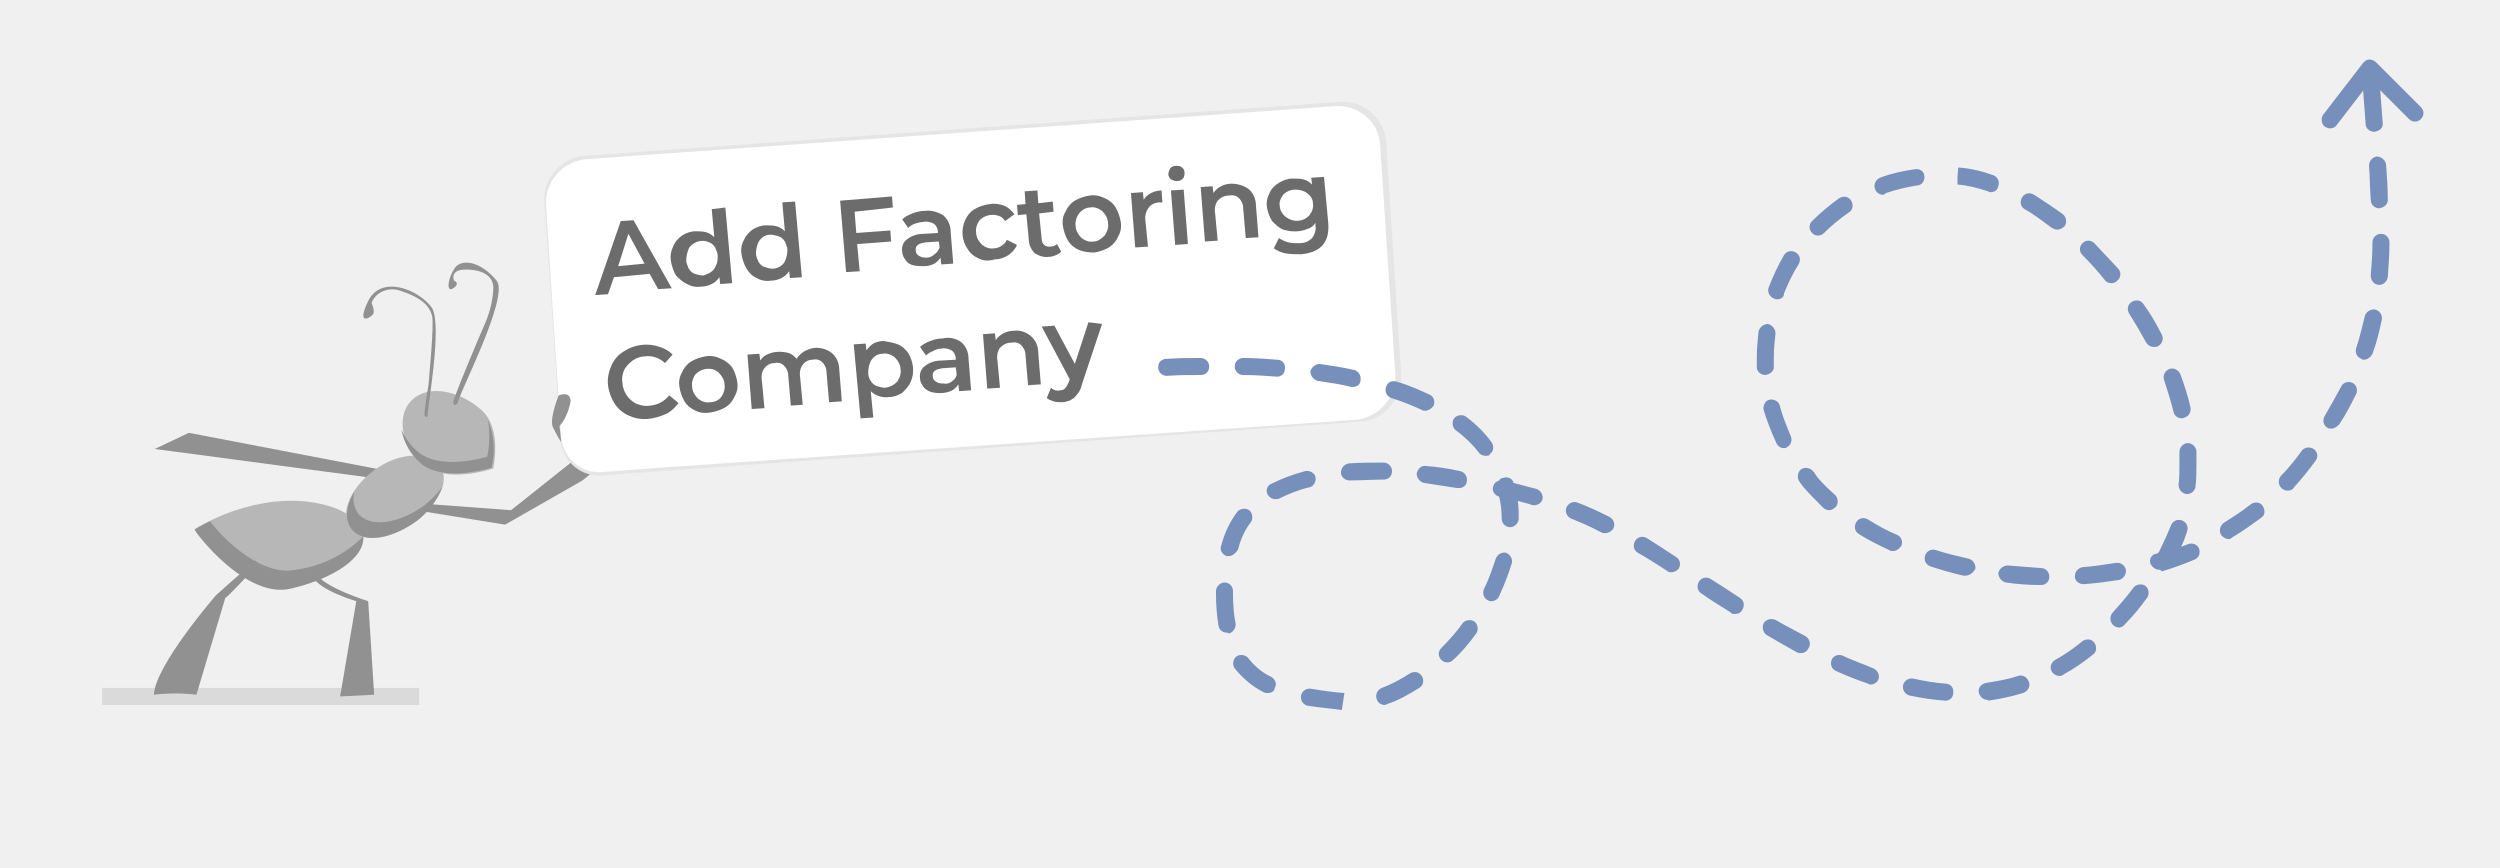
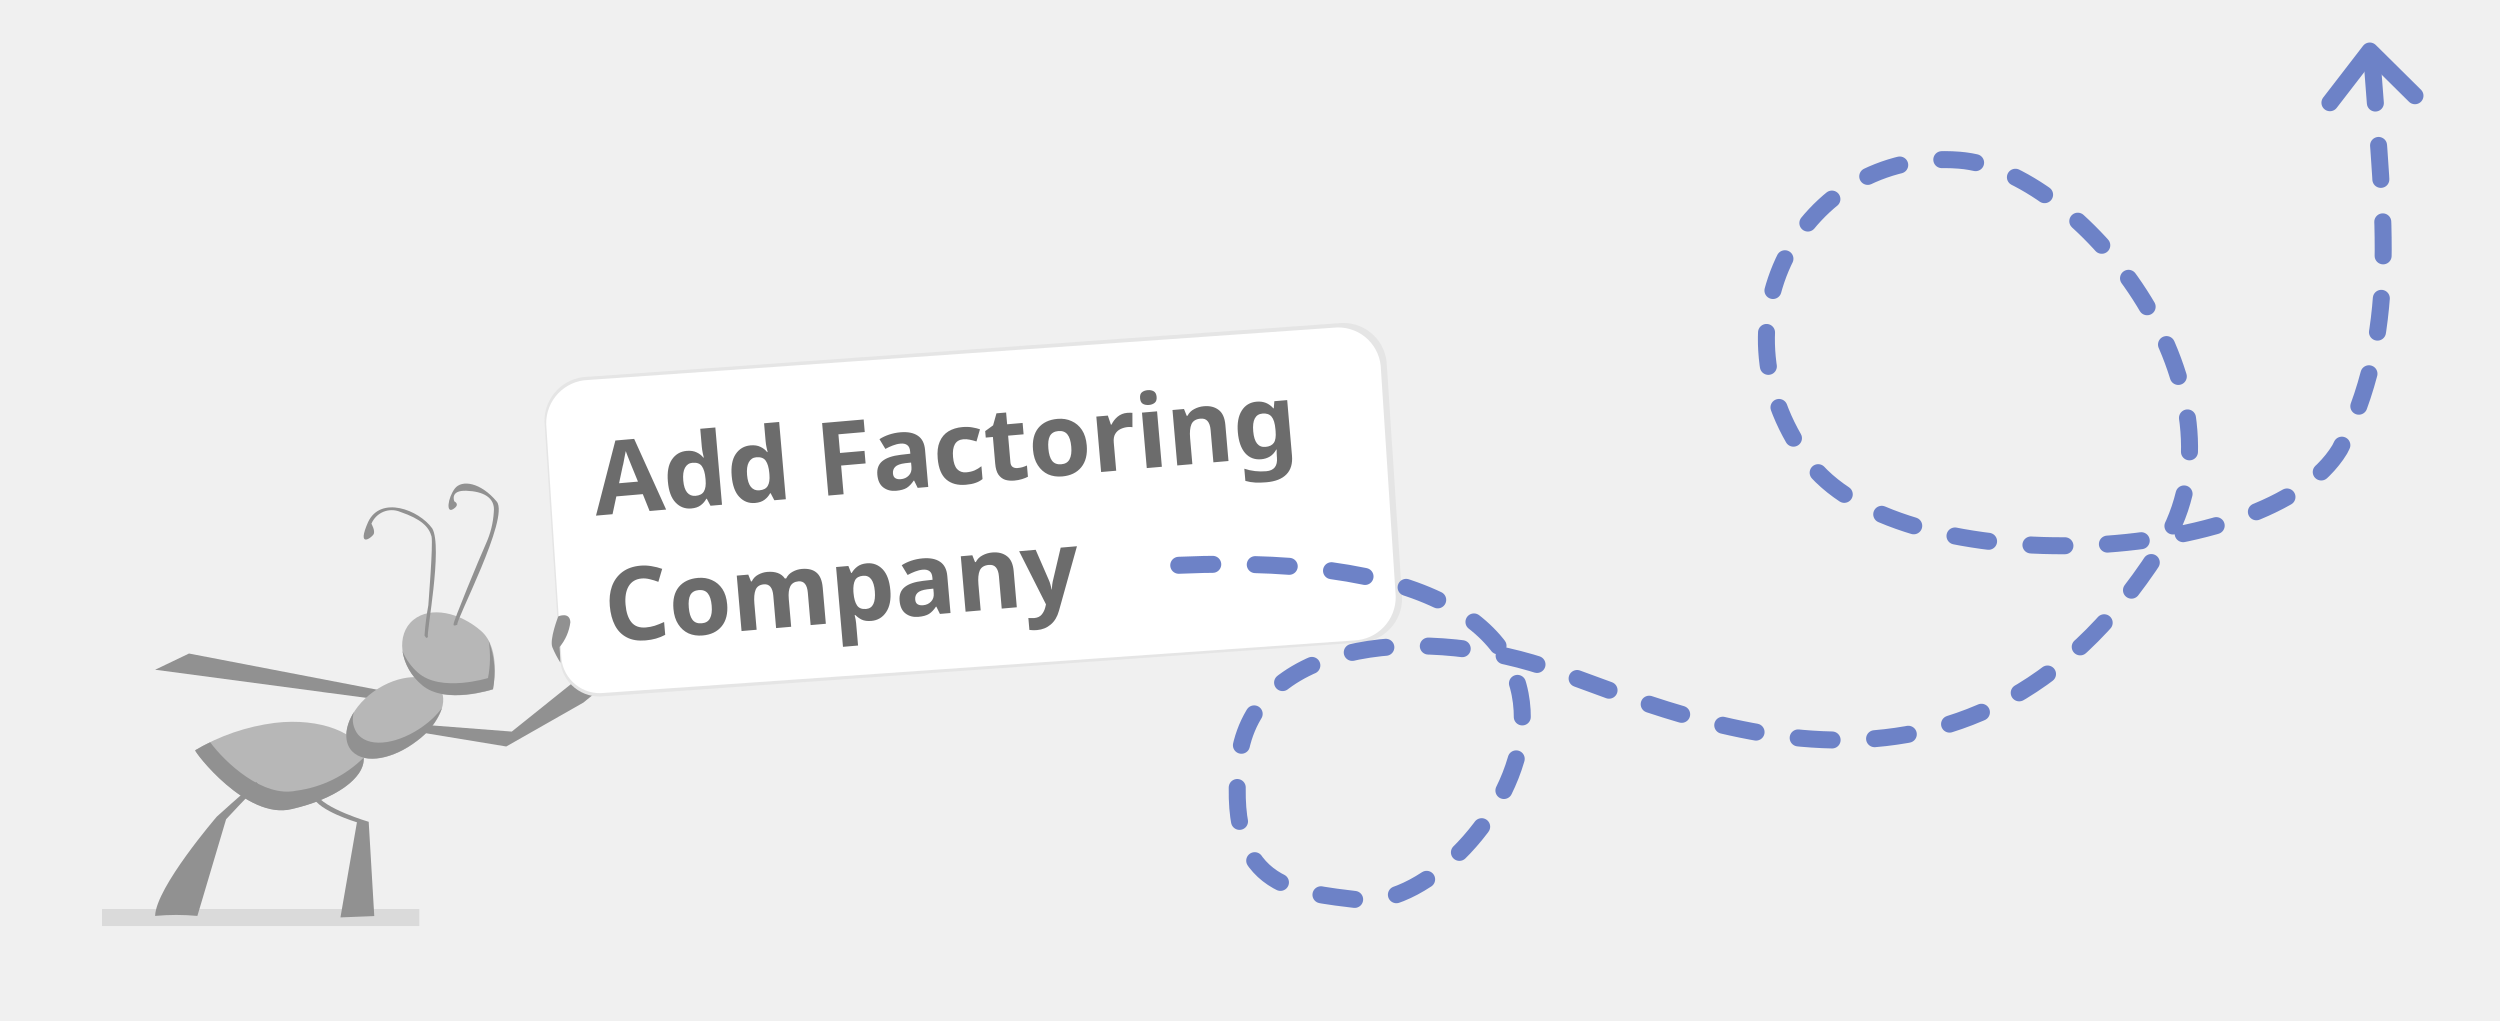
- <svg xmlns="http://www.w3.org/2000/svg" version="1.1" id="Layer_1" x="0px" y="0px" viewBox="0 0 294 102" style="enable-background:new 0 0 294 102;" xml:space="preserve">
-   <style type="text/css">
- 	.st0{fill:none;stroke:#DADADA;stroke-width:2;stroke-miterlimit:10;}
- 	.st1{fill:#919191;}
- 	.st2{fill:#B7B7B7;}
- 	.st3{fill:#E5E5E5;}
- 	.st4{fill:#FFFFFF;}
- 	.st5{fill:#6C6C6C;}
- 	.st6{fill:#778FBB;}
- </style>
-   <line class="st0" x1="49.3" y1="81.9" x2="12" y2="81.9" />
-   <path class="st1" d="M45.3,56.4l-27.1-3.6l4-1.9l24,4.6L45.3,56.4z" />
-   <path class="st2" d="M58,55.1c0,0-5.6,1.9-8.3-0.5s-3.1-6-1.1-7.7s5.5-0.9,8,1.3S58,55,58,55.1" />
-   <path class="st2" d="M49,61.2c-2.7,2.1-6,2.8-7.6,1.2S41,57.5,44,55.3s6.4-2.2,7.7-0.5S51.6,59.1,49,61.2" />
-   <path class="st2" d="M42.7,62.8c0.5,2.5-3.2,5.1-8.4,6.3c-5.3,1.4-11.5-6.8-11.4-6.9c2.9-1.7,6-2.8,9.3-3.2  C37.7,58.4,42.3,60.3,42.7,62.8" />
-   <path class="st1" d="M57.4,49.4c0.2,1.4,0.2,2.9-0.1,4.3c0,0-5.6,1.8-8.3-0.7c-0.8-0.7-1.4-1.6-1.8-2.5c0.3,1.6,1.1,3,2.3,4  c2.7,2.3,8.3,0.5,8.3,0.5C58.3,53.1,58.1,51.2,57.4,49.4" />
-   <path class="st1" d="M52,57.3c-0.6,0.8-1.4,1.6-2.2,2.2c-2.8,2-6.1,2.6-7.6,1c-0.6-0.8-0.8-1.8-0.5-2.7c-1.1,1.8-1.2,3.6-0.2,4.6  c1.5,1.6,4.9,0.8,7.6-1.2C50.4,60.2,51.4,58.8,52,57.3" />
-   <path class="st1" d="M42.7,63.1c-2.1,2.1-4.9,3.5-7.9,3.9c-3.9,0.8-8.3-3.3-10.1-5.7c-0.6,0.3-1.2,0.6-1.8,1  c-0.1,0.1,6,8.3,11.4,6.9C39.3,68,42.9,65.6,42.7,63.1" />
-   <path class="st1" d="M30.4,66.3c-0.1-0.1-0.2-0.2-0.3-0.3c0,0,0,0,0-0.1c-1.6,1.3-4.7,4.1-4.7,4.1s-7.2,8.3-7.3,11.7  c1.7-0.2,3.3-0.2,5,0l3.4-11.4C26.6,70.4,29.2,67.6,30.4,66.3" />
-   <path class="st1" d="M37.1,67.4c1,1.7,6.2,3.3,6.2,3.3l0.7,11l-4,0.2l1.9-11.2c0,0-4.5-1.3-5.2-3L37.1,67.4z" />
-   <path class="st1" d="M69.9,52.2L60.1,60l-9.4-0.7l-1.2,0.8l9.9,1.6l9.1-5.2l3.9-3.2c0.2-0.8-0.3-1.6-1.1-1.8  C70.8,51.6,70.3,51.8,69.9,52.2L69.9,52.2z" />
-   <path class="st1" d="M50.3,48.9c-0.2-0.1,1.8-10.5,0.5-12.7c-1.6-2.2-6-3.9-7.5-0.8s0.4,1.9,0.6,1.5s-0.2-1.2-0.2-1.3  c0.5-1.3,2.1-1.9,3.4-1.4l0,0l0,0c2.5,0.8,3.4,1.8,3.7,2.9s-0.4,7.7-0.4,8.1c-0.2,1.2-0.4,2.4-0.5,3.6  C49.9,48.7,50.1,49.3,50.3,48.9" />
-   <path class="st1" d="M53.8,47.5C53.5,47.2,60,34.9,58.4,33c-1.9-2.3-4.1-2.6-4.9-1.5c-0.8,1.1-1.1,3-0.2,2.4s0.1-0.9,0.1-0.9  s-0.6-1.3,1.4-1.3s3.4,0.8,3.2,2.5c-0.1,1.3-0.4,2.5-0.9,3.7c-0.8,1.8-4,9.4-3.8,9.5S53.2,47.8,53.8,47.5" />
-   <path class="st3" d="M163,16.6l1.8,27.7c0,2.8-2.2,5.2-5,5.3l-82.1,5.8L71,55.9c-2.5,0.3-4.8-1.5-5.1-4.1l0,0l-0.9-14l-1-14.2  c-0.1-2.8,2.2-5.2,5-5.3l88.3-6.3C160.2,11.7,162.7,13.7,163,16.6L163,16.6" />
-   <path class="st4" d="M162.3,17l1.8,27.2c0,2.8-2.2,5.1-5,5.2L77.6,55L71,55.5c-2.5,0.3-4.7-1.5-5-4l0,0l-0.9-13.7l-0.9-13.9  c0-2.8,2.2-5.1,5-5.2l87.6-6.2C159.6,12.2,162.1,14.2,162.3,17C162.4,16.9,162.4,17,162.3,17L162.3,17" />
-   <g>
-     <g>
-       <path class="st5" d="M76.4,32.2l-4.2,0.4l-0.7,2L70,34.7l3-8.7l1.5-0.1l4.5,8L77.4,34L76.4,32.2z M75.8,31l-1.9-3.5l-1.2,3.8    L75.8,31z" />
-       <path class="st5" d="M85.3,24.4l0.8,8.9l-1.4,0.1l-0.1-0.8c-0.2,0.3-0.5,0.6-0.9,0.8s-0.8,0.3-1.2,0.3c-0.6,0.1-1.2,0-1.7-0.3    c-0.5-0.2-0.9-0.6-1.3-1c-0.3-0.5-0.5-1.1-0.6-1.7s0-1.2,0.3-1.8c0.2-0.5,0.6-0.9,1-1.2c0.5-0.3,1-0.5,1.6-0.5    c0.4,0,0.8,0,1.2,0.1c0.4,0.1,0.7,0.3,1,0.6l-0.3-3.3L85.3,24.4z M83.6,32c0.3-0.2,0.5-0.5,0.6-0.8c0.2-0.3,0.2-0.7,0.2-1.1    s-0.2-0.7-0.3-1c-0.2-0.3-0.4-0.5-0.7-0.6c-0.6-0.3-1.4-0.2-1.9,0.2c-0.3,0.2-0.5,0.4-0.6,0.8c-0.1,0.3-0.2,0.7-0.2,1.1    s0.2,0.7,0.3,1c0.2,0.3,0.4,0.5,0.7,0.6c0.3,0.1,0.7,0.2,1,0.2C83,32.3,83.3,32.2,83.6,32z" />
-       <path class="st5" d="M93.5,23.7l0.8,8.9l-1.4,0.1l-0.1-0.8c-0.2,0.3-0.5,0.6-0.9,0.8S91.1,33,90.7,33c-0.6,0.1-1.2,0-1.7-0.3    c-0.5-0.2-0.9-0.6-1.2-1.1c-0.3-0.5-0.5-1.1-0.6-1.7s0-1.2,0.3-1.7c0.2-0.5,0.6-0.9,1-1.2c0.5-0.3,1-0.5,1.6-0.5    c0.4,0,0.8,0,1.2,0.1c0.4,0.1,0.7,0.3,1,0.6L92,23.8L93.5,23.7z M91.8,31.3c0.3-0.2,0.5-0.5,0.6-0.8s0.2-0.7,0.2-1.1    s-0.2-0.7-0.3-1c-0.2-0.3-0.4-0.5-0.7-0.6c-0.3-0.1-0.7-0.2-1-0.2s-0.7,0.1-0.9,0.3c-0.3,0.2-0.5,0.5-0.6,0.8s-0.2,0.7-0.2,1.1    s0.2,0.7,0.3,1c0.2,0.3,0.4,0.5,0.7,0.6c0.3,0.1,0.7,0.2,1,0.2C91.1,31.6,91.5,31.5,91.8,31.3z" />
-       <path class="st5" d="M100.5,24.9l0.2,2.5l4-0.3l0.1,1.3l-4,0.3l0.3,3.2L99.5,32l-0.7-8.4l6.1-0.5l0.1,1.3L100.5,24.9z" />
-       <path class="st5" d="M110.9,25.3c0.6,0.5,0.9,1.2,0.9,2l0.3,3.7l-1.4,0.1l-0.1-0.8c-0.2,0.3-0.4,0.5-0.7,0.7    c-0.4,0.2-0.8,0.3-1.2,0.3c-0.4,0-0.9,0-1.3-0.1s-0.7-0.3-0.9-0.6c-0.2-0.3-0.4-0.6-0.4-1c-0.1-0.5,0.1-1.1,0.5-1.4    c0.6-0.5,1.3-0.7,2-0.7l1.7-0.1v-0.1c0-0.4-0.2-0.8-0.5-1c-0.4-0.2-0.8-0.3-1.2-0.2c-0.3,0-0.7,0.1-1,0.2s-0.6,0.3-0.8,0.5l-0.7-1    c0.3-0.3,0.7-0.5,1.2-0.7s1-0.3,1.5-0.3C109.5,24.7,110.2,24.9,110.9,25.3z M109.9,29.9c0.3-0.2,0.5-0.5,0.6-0.8l-0.1-0.7    l-1.5,0.1c-0.9,0.1-1.3,0.4-1.2,1c0,0.3,0.2,0.5,0.4,0.6c0.3,0.2,0.6,0.2,0.9,0.2C109.2,30.3,109.6,30.2,109.9,29.9L109.9,29.9z" />
-       <path class="st5" d="M115.1,30.4c-0.5-0.2-1-0.6-1.3-1.1c-0.7-1-0.8-2.3-0.3-3.4c0.2-0.5,0.6-1,1.1-1.3s1.1-0.5,1.8-0.6    c0.6-0.1,1.2,0,1.7,0.2s0.9,0.6,1.2,1l-1.1,0.8c-0.2-0.3-0.4-0.5-0.7-0.6c-0.8-0.3-1.7-0.1-2.3,0.5c-0.3,0.4-0.5,1-0.4,1.5    c0,0.5,0.3,1,0.7,1.4c0.4,0.3,0.9,0.5,1.4,0.4c0.3,0,0.6-0.1,0.9-0.3c0.3-0.2,0.5-0.4,0.6-0.7l1.2,0.6c-0.2,0.5-0.6,0.9-1,1.2    c-0.5,0.3-1,0.5-1.6,0.5C116.3,30.7,115.7,30.7,115.1,30.4z" />
-       <path class="st5" d="M124.8,29.6c-0.2,0.2-0.4,0.3-0.6,0.4c-0.3,0.1-0.5,0.2-0.8,0.2c-0.6,0.1-1.2-0.1-1.7-0.4    c-0.4-0.4-0.7-1-0.7-1.5l-0.3-3.1l-1,0.1l-0.1-1.2l1-0.1l-0.1-1.5l1.5-0.1l0.1,1.5l1.7-0.2l0.1,1.2l-1.7,0.2l0.3,3    c0,0.3,0.1,0.5,0.3,0.7c0.2,0.2,0.4,0.2,0.7,0.2c0.3,0,0.6-0.1,0.8-0.3L124.8,29.6z" />
-       <path class="st5" d="M126.9,29.4c-0.5-0.2-1-0.6-1.3-1.1s-0.5-1.1-0.6-1.7s0-1.2,0.3-1.7c0.2-0.5,0.6-1,1.1-1.3s1.1-0.5,1.7-0.6    s1.2,0,1.8,0.3c0.5,0.2,1,0.6,1.3,1.1s0.5,1.1,0.6,1.7s0,1.2-0.3,1.7c-0.2,0.5-0.6,1-1.1,1.3s-1.1,0.5-1.7,0.6    C128,29.7,127.4,29.6,126.9,29.4z M129.9,27.7c0.3-0.4,0.5-1,0.4-1.5c0-0.5-0.3-1-0.7-1.4c-0.4-0.3-0.9-0.5-1.4-0.4    c-0.5,0-1,0.3-1.3,0.7c-0.3,0.4-0.5,1-0.4,1.5c0,0.5,0.3,1,0.7,1.4c0.4,0.3,0.9,0.5,1.4,0.4C129.1,28.4,129.5,28.1,129.9,27.7    L129.9,27.7z" />
-       <path class="st5" d="M136.6,22.4l0.1,1.4c-0.1,0-0.2,0-0.3,0c-0.5,0-1,0.2-1.3,0.6s-0.5,1-0.4,1.5L135,29l-1.5,0.1l-0.5-6.4    l1.4-0.1l0.1,0.9C134.8,22.9,135.7,22.4,136.6,22.4z" />
-       <path class="st5" d="M137.7,21.1c-0.2-0.2-0.3-0.4-0.3-0.6s0.1-0.5,0.2-0.7c0.2-0.2,0.4-0.3,0.7-0.3s0.5,0,0.7,0.2    c0.2,0.1,0.3,0.4,0.3,0.6s0,0.5-0.2,0.7s-0.4,0.3-0.7,0.3C138.2,21.3,137.9,21.2,137.7,21.1z M137.7,22.4l1.5-0.1l0.5,6.4    l-1.5,0.1L137.7,22.4z" />
-       <path class="st5" d="M146.8,22.2c0.6,0.5,0.9,1.2,0.9,2l0.3,3.7l-1.5,0.1l-0.3-3.5c0-0.5-0.2-0.9-0.5-1.2    c-0.3-0.3-0.7-0.4-1.2-0.3c-0.5,0-0.9,0.2-1.3,0.6c-0.3,0.4-0.4,1-0.3,1.5l0.3,3.2l-1.5,0.1l-0.5-6.4l1.4-0.1l0.1,0.8    c0.2-0.3,0.5-0.6,0.9-0.8c0.4-0.2,0.8-0.3,1.2-0.3C145.5,21.6,146.2,21.8,146.8,22.2z" />
-       <path class="st5" d="M155.7,20.8l0.5,5.4c0.2,2.3-0.9,3.5-3.2,3.7c-0.6,0-1.2,0-1.8-0.1c-0.5-0.1-1-0.3-1.4-0.6l0.6-1.2    c0.3,0.2,0.7,0.4,1.1,0.5c0.4,0.1,0.9,0.1,1.3,0.1c0.6,0,1.1-0.2,1.5-0.6c0.3-0.4,0.5-1,0.4-1.5v-0.3c-0.2,0.3-0.5,0.6-0.9,0.7    c-0.9,0.4-1.9,0.4-2.9,0.1c-0.5-0.2-0.9-0.6-1.3-1c-0.3-0.5-0.5-1-0.6-1.6s0-1.1,0.3-1.7c0.2-0.5,0.6-0.9,1.1-1.2    c0.5-0.3,1-0.5,1.6-0.5c0.4,0,0.9,0,1.3,0.1c0.4,0.1,0.7,0.3,1,0.6l-0.1-0.8L155.7,20.8z M154,25.3c0.3-0.4,0.5-0.9,0.4-1.4    c0-0.5-0.3-0.9-0.7-1.2c-0.4-0.3-0.9-0.4-1.4-0.4s-1,0.2-1.4,0.6c-0.3,0.4-0.5,0.9-0.4,1.3c0,0.5,0.3,1,0.7,1.3    C152.1,26.2,153.3,26.1,154,25.3z" />
+ <svg xmlns="http://www.w3.org/2000/svg" width="294" height="120" viewBox="0 0 294 120">
+   <g transform="translate(-1220 -257)">
+     <path d="M291,120H3a3,3,0,0,1-3-3V3A3,3,0,0,1,3,0H291a3,3,0,0,1,3,3V117A3,3,0,0,1,291,120Z" transform="translate(1220 257)" fill="#fff" opacity="0" />
+     <g transform="translate(1232 289.988)">
+       <line x1="37.309" transform="translate(0 74.912)" fill="none" stroke="#dadada" stroke-miterlimit="10" stroke-width="2" />
+       <path d="M33.357,49.39,6.242,45.774l3.982-1.908,24.037,4.623Z" fill="#919191" />
+       <path d="M45.988,48.075s-5.576,1.862-8.329-.473-3.1-6.011-1.057-7.684,5.481-.868,7.958,1.279,1.387,6.821,1.428,6.878" fill="#b7b7b7" />
+       <path d="M37,54.178c-2.683,2.061-6.034,2.8-7.576,1.211s-.451-4.936,2.525-7.055,6.44-2.188,7.684-.551.05,4.315-2.633,6.4" fill="#b7b7b7" />
+       <path d="M30.745,55.815c.473,2.539-3.191,5.139-8.415,6.327-5.343,1.356-11.522-6.786-11.375-6.909a24.488,24.488,0,0,1,9.35-3.209c5.419-.657,9.957,1.264,10.44,3.791" fill="#b7b7b7" />
+       <path d="M45.474,42.406a12.671,12.671,0,0,1-.085,4.343s-5.6,1.749-8.261-.655a6.953,6.953,0,0,1-1.807-2.534,6.562,6.562,0,0,0,2.318,4.029c2.748,2.341,8.348.451,8.329.474a10.273,10.273,0,0,0-.494-5.657" fill="#919191" />
+       <path d="M39.983,50.274a10.179,10.179,0,0,1-2.219,2.142c-2.753,1.984-6.124,2.639-7.62,1.026a2.869,2.869,0,0,1-.515-2.712c-1.1,1.749-1.229,3.589-.213,4.642,1.55,1.586,4.9.849,7.576-1.211a8.146,8.146,0,0,0,2.991-3.887" fill="#919191" />
+       <path d="M30.767,56.109A13.791,13.791,0,0,1,22.831,60c-3.914.827-8.306-3.267-10.118-5.7a18.457,18.457,0,0,0-1.758.947c-.141.136,6.033,8.261,11.374,6.91,5.027-1.154,8.6-3.611,8.438-6.048" fill="#919191" />
+       <path d="M18.453,59.339c-.085-.1-.177-.189-.257-.294a.792.792,0,0,0-.046-.067c-1.586,1.278-4.65,4.067-4.65,4.067S6.336,71.356,6.24,74.724a26.64,26.64,0,0,1,4.972,0L14.588,63.36s2.536-2.746,3.865-4.021" fill="#919191" />
+       <path d="M25.136,60.37c.947,1.744,6.223,3.286,6.223,3.286l.655,11.086-3.977.158,1.938-11.186s-4.555-1.355-5.161-3Z" fill="#919191" />
+       <path d="M57.942,45.222l-9.757,7.824-9.422-.728-1.171.844L47.535,54.8l9.075-5.166,3.868-3.156a1.445,1.445,0,0,0-2.534-1.247Z" fill="#919191" />
+       <path d="M38.329,41.858c-.24-.1,1.78-10.548.5-12.708-1.578-2.193-6.051-3.883-7.533-.76-1.4,3.157.388,1.885.631,1.465s-.252-1.247-.247-1.252a2.585,2.585,0,0,1,3.375-1.4l.018.008c2.471.841,3.371,1.763,3.679,2.9.185,1.12-.362,7.659-.379,8.067a31.488,31.488,0,0,0-.451,3.57c.025.006.246.539.41.118" fill="#919191" />
+       <path d="M41.79,40.466C41.482,40.15,47.963,27.9,46.418,26c-1.872-2.26-4.121-2.621-4.94-1.523s-1.053,2.961-.177,2.4.131-.9.131-.9-.583-1.32,1.4-1.252,3.434.789,3.24,2.5a10.476,10.476,0,0,1-.9,3.669c-.836,1.848-3.945,9.4-3.822,9.49.009-.023-.156.378.448.084" fill="#919191" />
+       <path d="M151.064,9.564l1.824,27.729a5.19,5.19,0,0,1-5.032,5.283L65.712,48.431l-6.7.464a4.639,4.639,0,0,1-5.132-4.1l-.918-13.96-.929-14.23a5.189,5.189,0,0,1,5.031-5.282l88.352-6.3a5.123,5.123,0,0,1,5.649,4.541" fill="#e5e5e5" />
+       <path d="M150.366,9.988l1.77,27.162a5.1,5.1,0,0,1-4.949,5.182l-81.541,5.7-6.583.465a4.543,4.543,0,0,1-5.039-4.008l-.89-13.67-.9-13.941a5.1,5.1,0,0,1,4.947-5.183l87.638-6.145a5.022,5.022,0,0,1,5.548,4.442" fill="#fff" />
+       <text transform="matrix(0.996, -0.086, 0.086, 0.996, 58.089, 27.651)" fill="#6c6c6c" font-size="12" font-family="Montserrat-SemiBold, Montserrat" font-weight="600" letter-spacing="-0.005em">
+         <tspan x="0" y="0">Add Factoring</tspan>
+         <tspan x="0" y="15">Company</tspan>
+       </text>
+       <path d="M53.811,43.1a5.685,5.685,0,0,0,1.264-2.912c-.054-1.277-1.42-.692-1.42-.692s-1.081,2.746-.689,3.655a11.711,11.711,0,0,0,.943,1.8Z" fill="#919191" />
    </g>
-     <g>
-       <path class="st5" d="M74,48.9c-0.7-0.3-1.3-0.8-1.7-1.4c-0.4-0.6-0.7-1.4-0.8-2.2c-0.1-0.8,0.1-1.6,0.4-2.3s0.8-1.3,1.5-1.7    c1.2-0.8,2.8-1,4.2-0.5c0.6,0.2,1.1,0.5,1.5,0.9l-0.9,1c-0.6-0.6-1.5-0.9-2.3-0.8c-0.5,0-1.1,0.2-1.5,0.5s-0.8,0.7-1,1.1    c-0.2,0.5-0.3,1-0.2,1.5c0,0.5,0.2,1,0.5,1.5c0.3,0.4,0.7,0.8,1.2,1s1,0.3,1.6,0.2c0.9-0.1,1.6-0.5,2.2-1.2l1.1,0.9    c-0.4,0.5-0.8,0.9-1.3,1.2C76.8,49.4,75.3,49.5,74,48.9L74,48.9z" />
-       <path class="st5" d="M81.8,48.3c-0.5-0.2-1-0.6-1.3-1.1s-0.5-1.1-0.6-1.7c-0.1-0.6,0-1.2,0.3-1.7c0.2-0.5,0.6-1,1.1-1.3    s1.1-0.5,1.7-0.6s1.2,0,1.8,0.3c0.5,0.2,1,0.6,1.3,1c0.3,0.5,0.5,1.1,0.6,1.7c0.1,0.6,0,1.2-0.3,1.7c-0.2,0.5-0.6,1-1.1,1.3    s-1.1,0.5-1.7,0.6C83,48.6,82.4,48.6,81.8,48.3z M84.8,46.7c0.3-0.4,0.5-1,0.4-1.5c0-0.5-0.3-1-0.7-1.4c-0.8-0.7-2-0.5-2.7,0.2    c-0.3,0.4-0.5,1-0.4,1.5c0,0.5,0.3,1,0.7,1.4c0.4,0.3,0.9,0.5,1.4,0.4C84,47.3,84.5,47.1,84.8,46.7L84.8,46.7z" />
-       <path class="st5" d="M97.8,41.5c0.6,0.5,0.9,1.2,0.9,2l0.3,3.7l-1.5,0.1l-0.3-3.5c0-0.5-0.2-0.9-0.5-1.2s-0.7-0.4-1.1-0.3    c-0.5,0-0.9,0.2-1.2,0.6c-0.3,0.4-0.4,0.9-0.3,1.5l0.3,3.2L93,47.7l-0.3-3.5c0-0.5-0.2-0.9-0.5-1.2s-0.7-0.4-1.1-0.3    c-0.5,0-0.9,0.2-1.2,0.6c-0.3,0.4-0.4,0.9-0.3,1.5l0.3,3.2l-1.5,0.1l-0.5-6.4l1.4-0.1l0.1,0.8c0.2-0.3,0.5-0.6,0.8-0.7    c0.8-0.4,1.7-0.4,2.5-0.2c0.4,0.1,0.7,0.4,1,0.7c0.2-0.4,0.6-0.7,0.9-0.9c0.4-0.2,0.9-0.4,1.4-0.4C96.6,40.9,97.3,41.1,97.8,41.5z    " />
-       <path class="st5" d="M105.6,40.5c0.5,0.2,0.9,0.6,1.2,1c0.6,1,0.8,2.3,0.3,3.4c-0.2,0.5-0.6,0.9-1,1.3c-0.5,0.3-1,0.5-1.6,0.5    c-0.8,0.1-1.6-0.2-2.1-0.7l0.3,3.1l-1.5,0.1l-0.8-8.7l1.4-0.1l0.1,0.8c0.2-0.3,0.5-0.6,0.8-0.8c0.4-0.2,0.8-0.3,1.2-0.3    C104.5,40.2,105.1,40.3,105.6,40.5z M105.5,44.9c0.3-0.4,0.5-1,0.4-1.5c0-0.5-0.3-1-0.7-1.4c-0.4-0.3-0.9-0.5-1.4-0.4    c-0.3,0-0.7,0.1-0.9,0.3c-0.3,0.2-0.5,0.5-0.6,0.8s-0.2,0.7-0.2,1.1c0,0.4,0.1,0.7,0.3,1c0.2,0.3,0.4,0.5,0.7,0.6    c0.3,0.1,0.7,0.2,1,0.2C104.7,45.5,105.1,45.3,105.5,44.9L105.5,44.9z" />
-       <path class="st5" d="M113,40.2c0.6,0.5,0.9,1.2,0.9,2l0.3,3.7l-1.4,0.1l-0.1-0.8c-0.2,0.3-0.4,0.5-0.7,0.7    c-0.8,0.4-1.7,0.4-2.5,0.2c-0.3-0.1-0.7-0.3-0.9-0.6c-0.2-0.3-0.4-0.6-0.4-1c-0.1-0.5,0.1-1.1,0.5-1.4c0.6-0.5,1.3-0.7,2-0.7    l1.7-0.1v-0.1c0-0.4-0.2-0.8-0.5-1c-0.4-0.2-0.8-0.3-1.2-0.2c-0.3,0-0.7,0.1-1,0.3c-0.3,0.1-0.6,0.3-0.8,0.5l-0.7-1    c0.3-0.3,0.7-0.5,1.2-0.7s1-0.3,1.5-0.3C111.6,39.6,112.4,39.8,113,40.2z M112,44.8c0.3-0.2,0.5-0.5,0.5-0.8l-0.1-0.8l-1.5,0.1    c-0.9,0.1-1.3,0.4-1.2,1c0,0.3,0.2,0.5,0.4,0.6c0.3,0.2,0.6,0.2,0.9,0.2C111.4,45.2,111.8,45,112,44.8L112,44.8z" />
-       <path class="st5" d="M121.2,39.5c0.6,0.5,0.9,1.2,0.9,2l0.3,3.7l-1.5,0.1l-0.3-3.5c0-0.5-0.2-0.9-0.5-1.2s-0.7-0.4-1.2-0.3    c-0.5,0-0.9,0.2-1.3,0.6c-0.3,0.4-0.4,1-0.3,1.5l0.3,3.2l-1.5,0.1l-0.5-6.4l1.4-0.1l0.1,0.8c0.2-0.3,0.5-0.6,0.9-0.8    s0.8-0.3,1.2-0.3C119.9,38.8,120.6,39,121.2,39.5z" />
-       <path class="st5" d="M129.6,38.1l-2.4,7.2c-0.1,0.6-0.5,1.1-0.9,1.5c-0.4,0.3-0.9,0.5-1.4,0.5c-0.3,0-0.7,0-1-0.1    s-0.6-0.2-0.8-0.4l0.5-1.2c0.3,0.3,0.7,0.4,1.1,0.3c0.2,0,0.5-0.1,0.6-0.3c0.2-0.2,0.3-0.5,0.4-0.7l0.1-0.3l-3.3-6.2l1.5-0.1    l2.4,4.5l1.6-4.9L129.6,38.1z" />
+     <g transform="translate(1249.883 262)">
+       <path d="M108.738,61.477c63.837-2.773,36.6,40.242,21.636,39.412-8.49-1.052-16.418-1.314-14.462-17.293,2.3-13.646,22.194-15.119,37.139-9.735,16.565,5.968,49.738,21.011,71.88-15.557,10.044-18.212-10.407-43.373-24.388-44.464-18.532-1.446-30.015,19.6-17.364,35.9,11.254,13.825,53.784,11.851,62.09-1.887,7.01-13.422,5.2-26.937,3.869-44.9" transform="translate(0)" fill="none" stroke="#6d82c7" stroke-linecap="round" stroke-linejoin="round" stroke-width="2" stroke-dasharray="4 5" />
+       <path d="M274,6.258,268.687,1,264,7.08" transform="translate(-19.883)" fill="none" stroke="#6d82c7" stroke-linecap="round" stroke-linejoin="round" stroke-width="2" />
    </g>
  </g>
-   <path class="st1" d="M65.8,50.1c0.7-0.8,1.1-1.8,1.3-2.9c0-1.3-1.4-0.7-1.4-0.7s-1.1,2.7-0.7,3.7c0.3,0.6,0.6,1.2,1,1.8L65.8,50.1z" />
-   <path class="st6" d="M157.8,83.5l0.1-1L157.8,83.5c-1.4-0.2-2.7-0.3-4-0.5c-0.5-0.1-0.9-0.6-0.8-1.2c0.1-0.5,0.6-0.9,1.2-0.8  c1.2,0.2,2.5,0.4,3.9,0.5L157.8,83.5z M162.8,82.9c-0.4,0-0.8-0.3-0.9-0.7c-0.2-0.5,0.1-1.1,0.6-1.3c1.1-0.4,2.2-1,3.3-1.7  c0.5-0.3,1.1-0.2,1.4,0.3c0.3,0.5,0.2,1.1-0.3,1.4c-1.3,0.8-2.5,1.5-3.8,1.9C163,82.9,162.9,82.9,162.8,82.9z M228.8,82.4  C228.7,82.4,228.7,82.4,228.8,82.4c-1.4-0.1-2.8-0.3-4.2-0.6c-0.5-0.1-0.9-0.6-0.8-1.2c0.1-0.5,0.6-0.9,1.2-0.8  c1.3,0.3,2.6,0.5,3.8,0.6c0.6,0,1,0.5,0.9,1.1C229.7,82,229.3,82.4,228.8,82.4z M233.7,82.3c-0.5,0-0.9-0.4-1-0.9  c-0.1-0.5,0.3-1,0.9-1.1c1.3-0.2,2.5-0.4,3.7-0.8c0.5-0.2,1.1,0.1,1.3,0.7c0.2,0.5-0.1,1.1-0.7,1.3c-1.3,0.4-2.7,0.7-4.1,0.9  C233.8,82.3,233.8,82.3,233.7,82.3z M149.1,81.5c-0.2,0-0.3,0-0.5-0.1c-1.4-0.7-2.5-1.7-3.4-2.8c-0.3-0.4-0.2-1.1,0.2-1.4  c0.4-0.3,1.1-0.2,1.4,0.2c0.7,0.9,1.6,1.7,2.7,2.2c0.5,0.3,0.7,0.9,0.4,1.3C149.9,81.3,149.5,81.5,149.1,81.5z M220,80.5  c-0.1,0-0.2,0-0.3-0.1c-1.2-0.4-2.5-0.9-3.8-1.5c-0.5-0.2-0.7-0.8-0.5-1.3c0.2-0.5,0.8-0.7,1.3-0.5c1.2,0.6,2.5,1,3.6,1.5  c0.5,0.2,0.8,0.8,0.6,1.3C220.8,80.2,220.4,80.5,220,80.5z M242.2,79.5c-0.3,0-0.7-0.2-0.9-0.5c-0.3-0.5-0.1-1.1,0.4-1.4  c1.1-0.6,2.1-1.3,3.2-2.2c0.4-0.3,1.1-0.3,1.4,0.2c0.3,0.4,0.3,1.1-0.2,1.4c-1.1,0.9-2.3,1.7-3.4,2.3  C242.6,79.4,242.4,79.5,242.2,79.5z M170.2,77.9c-0.3,0-0.5-0.1-0.7-0.3c-0.4-0.4-0.4-1,0-1.4c0.9-0.9,1.8-1.9,2.5-2.9  c0.3-0.4,1-0.5,1.4-0.2c0.4,0.3,0.5,1,0.2,1.4c-0.8,1.1-1.7,2.2-2.7,3.1C170.7,77.8,170.5,77.9,170.2,77.9z M211.8,76.8  c-0.2,0-0.3,0-0.5-0.1c-1.1-0.6-2.3-1.3-3.5-2c-0.5-0.3-0.6-0.9-0.4-1.4c0.3-0.5,0.9-0.6,1.4-0.4c1.2,0.7,2.4,1.3,3.5,1.9  c0.5,0.3,0.7,0.9,0.4,1.4C212.5,76.6,212.2,76.8,211.8,76.8z M144.3,74.4c-0.5,0-0.9-0.3-1-0.8c-0.2-1.2-0.3-2.4-0.3-3.8l0-0.3  c0-0.5,0.5-1,1-1c0,0,0,0,0,0c0.6,0,1,0.5,1,1l0,0.3c0,1.3,0.1,2.5,0.3,3.5c0.1,0.5-0.3,1.1-0.8,1.2  C144.4,74.4,144.4,74.4,144.3,74.4z M249.2,73.8c-0.2,0-0.5-0.1-0.7-0.3c-0.4-0.4-0.4-1-0.1-1.4c0.8-0.9,1.7-1.9,2.5-3  c0.3-0.4,1-0.5,1.4-0.2c0.4,0.3,0.5,1,0.2,1.4c-0.8,1.1-1.7,2.2-2.6,3.1C249.7,73.7,249.4,73.8,249.2,73.8z M204,72.2  c-0.2,0-0.4,0-0.5-0.2c-1.1-0.7-2.3-1.4-3.4-2.2c-0.5-0.3-0.6-0.9-0.3-1.4c0.3-0.5,0.9-0.6,1.4-0.3c1.1,0.7,2.2,1.4,3.4,2.2  c0.5,0.3,0.6,0.9,0.3,1.4C204.7,72.1,204.4,72.2,204,72.2z M175.4,70.7c-0.1,0-0.3,0-0.4-0.1c-0.5-0.2-0.7-0.8-0.5-1.3  c0.6-1.2,1-2.4,1.4-3.6c0.2-0.5,0.7-0.8,1.2-0.7c0.5,0.2,0.8,0.7,0.7,1.2c-0.4,1.3-0.9,2.6-1.5,3.9  C176.2,70.4,175.8,70.7,175.4,70.7z M240,68.8C240,68.8,240,68.8,240,68.8c-1.4,0-2.8-0.1-4.1-0.3c-0.5-0.1-0.9-0.6-0.9-1.1  c0.1-0.5,0.6-0.9,1.1-0.9c1.3,0.1,2.6,0.2,3.9,0.3c0.6,0,1,0.5,1,1C241,68.4,240.6,68.8,240,68.8z M245,68.7c-0.5,0-1-0.4-1-0.9  c0-0.6,0.4-1,0.9-1.1c1.3-0.1,2.6-0.3,3.9-0.5c0.6-0.1,1.1,0.3,1.2,0.8c0.1,0.5-0.3,1.1-0.8,1.2C247.9,68.4,246.5,68.6,245,68.7  C245.1,68.7,245.1,68.7,245,68.7z M231.1,67.7c-0.1,0-0.1,0-0.2,0c-1.3-0.3-2.7-0.7-3.9-1.1c-0.5-0.2-0.8-0.7-0.6-1.3  c0.2-0.5,0.7-0.8,1.3-0.6c1.2,0.4,2.5,0.7,3.8,1c0.5,0.1,0.9,0.7,0.8,1.2C232,67.4,231.6,67.7,231.1,67.7z M196.5,67.3  c-0.2,0-0.4-0.1-0.5-0.2c-1.1-0.7-2.3-1.5-3.4-2.1c-0.5-0.3-0.6-0.9-0.3-1.4c0.3-0.5,0.9-0.6,1.4-0.3c1.1,0.7,2.2,1.4,3.4,2.2  c0.5,0.3,0.6,0.9,0.3,1.4C197.1,67.2,196.8,67.3,196.5,67.3z M253.9,67c-0.4,0-0.8-0.3-1-0.7c-0.2-0.5,0.1-1.1,0.7-1.2  c0,0,0.1,0,0.1,0l0.2-0.2c0.5-1,1-2.1,1.4-3.1c0.2-0.5,0.7-0.8,1.3-0.6c0.5,0.2,0.8,0.7,0.6,1.3c-0.2,0.6-0.4,1.2-0.7,1.8  c0.3-0.1,0.5-0.2,0.8-0.3c0.5-0.2,1.1,0,1.3,0.5c0.2,0.5,0,1.1-0.5,1.3c-1.2,0.5-2.5,1-3.9,1.4C254.1,67,254,67,253.9,67z   M144.5,65.4c-0.1,0-0.2,0-0.2,0c-0.5-0.1-0.9-0.7-0.7-1.2c0.4-1.5,1-2.8,1.9-4c0.3-0.4,1-0.5,1.4-0.2c0.4,0.3,0.5,1,0.2,1.4  c-0.7,0.9-1.2,2-1.5,3.2C145.3,65.1,144.9,65.4,144.5,65.4z M222.6,64.8c-0.1,0-0.3,0-0.4-0.1c-1.3-0.6-2.5-1.2-3.6-1.9  c-0.5-0.3-0.6-0.9-0.3-1.4c0.3-0.5,0.9-0.6,1.4-0.3c1.1,0.7,2.2,1.3,3.4,1.8c0.5,0.2,0.7,0.8,0.5,1.3  C223.3,64.6,223,64.8,222.6,64.8z M262.1,63.4c-0.3,0-0.7-0.2-0.9-0.5c-0.3-0.5-0.1-1.1,0.3-1.4c1.1-0.7,2.2-1.4,3.2-2.2  c0.4-0.3,1.1-0.3,1.4,0.2s0.3,1.1-0.2,1.4c-1.1,0.8-2.2,1.6-3.4,2.3C262.4,63.3,262.3,63.4,262.1,63.4z M188.8,62.7  c-0.2,0-0.3,0-0.5-0.1c-1.3-0.7-2.5-1.2-3.5-1.6c-0.5-0.2-0.8-0.8-0.6-1.3c0.2-0.5,0.8-0.8,1.3-0.6c1.1,0.4,2.4,1,3.8,1.7  c0.5,0.3,0.7,0.9,0.4,1.4C189.5,62.5,189.1,62.7,188.8,62.7z M177.6,62c-0.5,0-1-0.4-1-1c0-0.9-0.1-1.8-0.3-2.6c0,0,0,0,0,0  c-0.5-0.1-0.9-0.7-0.7-1.2c0.1-0.4,0.4-0.6,0.7-0.7c0.1-0.2,0.3-0.3,0.5-0.3c0.5-0.2,1.1,0.1,1.2,0.6c0.9,0.2,1.8,0.5,2.7,0.7  c0.5,0.2,0.8,0.7,0.7,1.2s-0.7,0.8-1.2,0.7c-0.5-0.2-1.1-0.3-1.7-0.5c0.1,0.7,0.1,1.4,0.1,2.1C178.6,61.5,178.1,62,177.6,62  C177.6,62,177.6,62,177.6,62z M215.1,60c-0.2,0-0.5-0.1-0.7-0.3c-0.8-0.8-1.6-1.6-2.3-2.4c-0.2-0.3-0.4-0.5-0.5-0.7  c-0.3-0.4-0.2-1.1,0.2-1.4c0.4-0.3,1.1-0.2,1.4,0.2c0.2,0.2,0.3,0.4,0.5,0.7c0.6,0.7,1.3,1.4,2.1,2.1c0.4,0.4,0.4,1,0.1,1.4  C215.6,59.9,215.3,60,215.1,60z M150,58.7c-0.4,0-0.7-0.2-0.9-0.5c-0.3-0.5-0.1-1.1,0.4-1.3c1.2-0.6,2.5-1.1,4-1.5  c0.5-0.1,1.1,0.2,1.2,0.7c0.1,0.5-0.2,1.1-0.7,1.2c-1.3,0.3-2.5,0.8-3.5,1.3C150.3,58.7,150.2,58.7,150,58.7z M257.2,58.1  c0,0-0.1,0-0.1,0c-0.5-0.1-0.9-0.5-0.9-1.1c0.1-0.8,0.1-1.5,0.1-2.3c0-0.5,0-1,0-1.5c0-0.6,0.4-1,0.9-1.1c0.6,0,1,0.4,1.1,0.9  c0,0.5,0,1.1,0,1.6c0,0.9,0,1.7-0.1,2.5C258.2,57.7,257.7,58.1,257.2,58.1z M269,57.7c-0.2,0-0.5-0.1-0.7-0.3  c-0.4-0.4-0.4-1-0.1-1.4c0.9-0.9,1.7-1.9,2.5-3c0.3-0.4,0.9-0.5,1.4-0.2c0.4,0.3,0.6,0.9,0.2,1.4c-0.8,1.1-1.7,2.2-2.6,3.2  C269.6,57.6,269.3,57.7,269,57.7z M171.6,57.4c-0.1,0-0.1,0-0.2,0c-1.3-0.2-2.6-0.4-3.9-0.6c-0.5-0.1-0.9-0.6-0.9-1.1  c0.1-0.5,0.5-1,1.1-0.9c1.3,0.1,2.7,0.3,4,0.6c0.5,0.1,0.9,0.6,0.8,1.2C172.5,57,172.1,57.4,171.6,57.4z M158.7,56.5  c-0.5,0-1-0.4-1-0.9c0-0.6,0.4-1,0.9-1.1c1.3-0.1,2.7-0.1,4.1-0.1c0.6,0,1,0.5,1,1c0,0.6-0.4,1-1,1C161.3,56.4,160,56.5,158.7,56.5  C158.7,56.5,158.7,56.5,158.7,56.5z M174.7,53.6c-0.3,0-0.6-0.1-0.8-0.4c-0.7-0.9-1.6-1.8-2.7-2.6c-0.4-0.3-0.5-1-0.2-1.4  c0.3-0.4,1-0.5,1.4-0.2c1.2,0.9,2.2,1.9,3,3c0.3,0.4,0.3,1.1-0.2,1.4C175.2,53.6,174.9,53.6,174.7,53.6z M209.8,52.7  c-0.4,0-0.7-0.2-0.9-0.6c-0.6-1.3-1.1-2.6-1.5-3.9c-0.1-0.5,0.2-1.1,0.7-1.2c0.5-0.1,1.1,0.2,1.2,0.7c0.3,1.2,0.8,2.4,1.3,3.6  c0.2,0.5,0,1.1-0.5,1.3C210.1,52.7,210,52.7,209.8,52.7z M274.2,50.4c-0.2,0-0.4,0-0.5-0.1c-0.5-0.3-0.6-0.9-0.3-1.4  c0.7-1.2,1.3-2.3,1.9-3.4c0.2-0.5,0.8-0.7,1.3-0.5s0.7,0.8,0.5,1.3c-0.6,1.2-1.2,2.4-2,3.6C274.8,50.2,274.5,50.4,274.2,50.4z   M256.6,49.2c-0.5,0-0.9-0.3-1-0.8c-0.3-1.2-0.7-2.5-1.1-3.7c-0.2-0.5,0.1-1.1,0.6-1.3c0.5-0.2,1.1,0.1,1.3,0.6  c0.5,1.3,0.9,2.6,1.2,3.9c0.1,0.5-0.2,1.1-0.7,1.2C256.7,49.2,256.6,49.2,256.6,49.2z M167.6,48.3c-0.1,0-0.3,0-0.4-0.1  c-1.1-0.5-2.3-1-3.6-1.4c-0.5-0.2-0.8-0.7-0.6-1.3s0.7-0.8,1.3-0.6c1.4,0.4,2.7,1,3.8,1.5c0.5,0.2,0.7,0.8,0.5,1.3  C168.4,48,168,48.3,167.6,48.3z M159.1,45.5c-0.1,0-0.1,0-0.2,0c-1.2-0.3-2.5-0.5-3.9-0.7c-0.5-0.1-0.9-0.6-0.9-1.1  c0.1-0.5,0.6-0.9,1.1-0.9c1.4,0.2,2.7,0.4,4,0.7c0.5,0.1,0.9,0.6,0.8,1.2C160,45.2,159.6,45.5,159.1,45.5z M150.2,44.3  C150.2,44.3,150.1,44.3,150.2,44.3c-1.3-0.1-2.7-0.2-4-0.2c-0.6,0-1-0.5-1-1c0-0.6,0.5-1,1-1c1.4,0,2.7,0.1,4,0.2  c0.6,0,1,0.5,0.9,1.1C151.1,43.9,150.7,44.3,150.2,44.3z M137.2,44.2c-0.5,0-1-0.4-1-1c0-0.6,0.4-1,1-1c1.4-0.1,2.7-0.1,4-0.1  c0.5,0,1,0.4,1,1c0,0.6-0.4,1-1,1C139.9,44.1,138.6,44.1,137.2,44.2C137.2,44.2,137.2,44.2,137.2,44.2z M207.6,44.1  c-0.5,0-1-0.4-1-0.9c0-0.4,0-0.8,0-1.2c0-1,0.1-2,0.2-3c0.1-0.5,0.6-0.9,1.1-0.9c0.5,0.1,0.9,0.6,0.9,1.1c-0.1,0.9-0.2,1.8-0.2,2.7  c0,0.4,0,0.7,0,1.1C208.7,43.6,208.2,44,207.6,44.1C207.7,44.1,207.6,44.1,207.6,44.1z M278,42.3c-0.1,0-0.2,0-0.3-0.1  c-0.5-0.2-0.8-0.7-0.6-1.3c0.4-1.2,0.7-2.5,1-3.7c0.1-0.5,0.7-0.9,1.2-0.8c0.5,0.1,0.9,0.6,0.8,1.2c-0.3,1.4-0.6,2.7-1.1,4  C278.8,42,278.4,42.3,278,42.3z M253.3,40.8c-0.4,0-0.7-0.2-0.9-0.5c-0.6-1.1-1.3-2.3-2-3.4c-0.3-0.5-0.2-1.1,0.3-1.4  c0.5-0.3,1.1-0.2,1.4,0.3c0.8,1.1,1.5,2.3,2.1,3.5c0.3,0.5,0.1,1.1-0.4,1.4C253.7,40.8,253.5,40.8,253.3,40.8z M209,35.2  c-0.1,0-0.2,0-0.4-0.1c-0.5-0.2-0.8-0.8-0.6-1.3c0.5-1.3,1.1-2.6,1.8-3.8c0.3-0.5,0.9-0.6,1.4-0.3c0.5,0.3,0.6,0.9,0.3,1.4  c-0.7,1.1-1.2,2.2-1.7,3.4C209.8,35,209.4,35.2,209,35.2z M279.8,33.5C279.7,33.5,279.7,33.5,279.8,33.5c-0.6,0-1-0.5-1-1.1  c0.1-1.2,0.2-2.5,0.2-3.9c0-0.6,0.5-1,1-1c0.6,0,1,0.5,1,1c0,1.5-0.1,2.8-0.2,4.1C280.7,33.1,280.3,33.5,279.8,33.5z M248.3,33.3  c-0.3,0-0.6-0.1-0.8-0.4c-0.8-1-1.7-2-2.6-2.9c-0.4-0.4-0.4-1,0-1.4s1-0.4,1.4,0c0.9,1,1.9,2,2.8,3c0.4,0.4,0.3,1.1-0.1,1.4  C248.8,33.2,248.6,33.3,248.3,33.3z M213.8,27.7c-0.3,0-0.5-0.1-0.7-0.3c-0.4-0.4-0.4-1,0-1.4c1-1,2.1-1.9,3.2-2.7  c0.5-0.3,1.1-0.2,1.4,0.3c0.3,0.5,0.2,1.1-0.3,1.4c-1,0.7-2,1.5-2.9,2.4C214.3,27.6,214.1,27.7,213.8,27.7z M241.9,27  c-0.2,0-0.4-0.1-0.6-0.2c-1.1-0.8-2.1-1.6-3.2-2.2c-0.5-0.3-0.6-0.9-0.3-1.4c0.3-0.5,0.9-0.6,1.4-0.3c1.1,0.7,2.3,1.5,3.4,2.3  c0.4,0.3,0.5,1,0.2,1.4C242.5,26.9,242.2,27,241.9,27z M279.8,24.5c-0.5,0-1-0.4-1-1c-0.1-1.3-0.1-2.6-0.2-4c0-0.6,0.4-1,0.9-1.1  c0.5,0,1,0.4,1.1,0.9c0.1,1.4,0.2,2.7,0.2,4C280.9,24,280.4,24.4,279.8,24.5C279.9,24.5,279.8,24.5,279.8,24.5z M221.4,22.9  c-0.4,0-0.8-0.3-0.9-0.7c-0.2-0.5,0.1-1.1,0.6-1.3c1.3-0.5,2.7-0.8,4.1-1c0.6-0.1,1.1,0.3,1.1,0.8c0.1,0.5-0.3,1.1-0.8,1.1  c-1.3,0.2-2.5,0.5-3.7,0.9C221.6,22.9,221.5,22.9,221.4,22.9z M234.1,22.6c-0.1,0-0.2,0-0.3-0.1c-1.2-0.4-2.4-0.7-3.6-0.8l0-1l0.1-1  c1.4,0.1,2.7,0.4,4.1,0.9c0.5,0.2,0.8,0.7,0.6,1.3C234.9,22.4,234.5,22.6,234.1,22.6z M279.2,15.5c-0.5,0-1-0.4-1-0.9l-0.3-4  c0-0.6,0.4-1,0.9-1.1c0.5,0,1,0.4,1.1,0.9l0.3,4C280.3,15,279.9,15.4,279.2,15.5C279.3,15.5,279.3,15.5,279.2,15.5z" />
-   <path class="st6" d="M274,15.1c-0.2,0-0.4-0.1-0.6-0.2c-0.4-0.3-0.5-1-0.2-1.4l4.7-6.1c0.2-0.2,0.4-0.4,0.7-0.4  c0.3,0,0.6,0.1,0.8,0.3l5.3,5.3c0.4,0.4,0.4,1,0,1.4s-1,0.4-1.4,0l-4.5-4.5l-4,5.2C274.6,15,274.3,15.1,274,15.1z" />
</svg>
